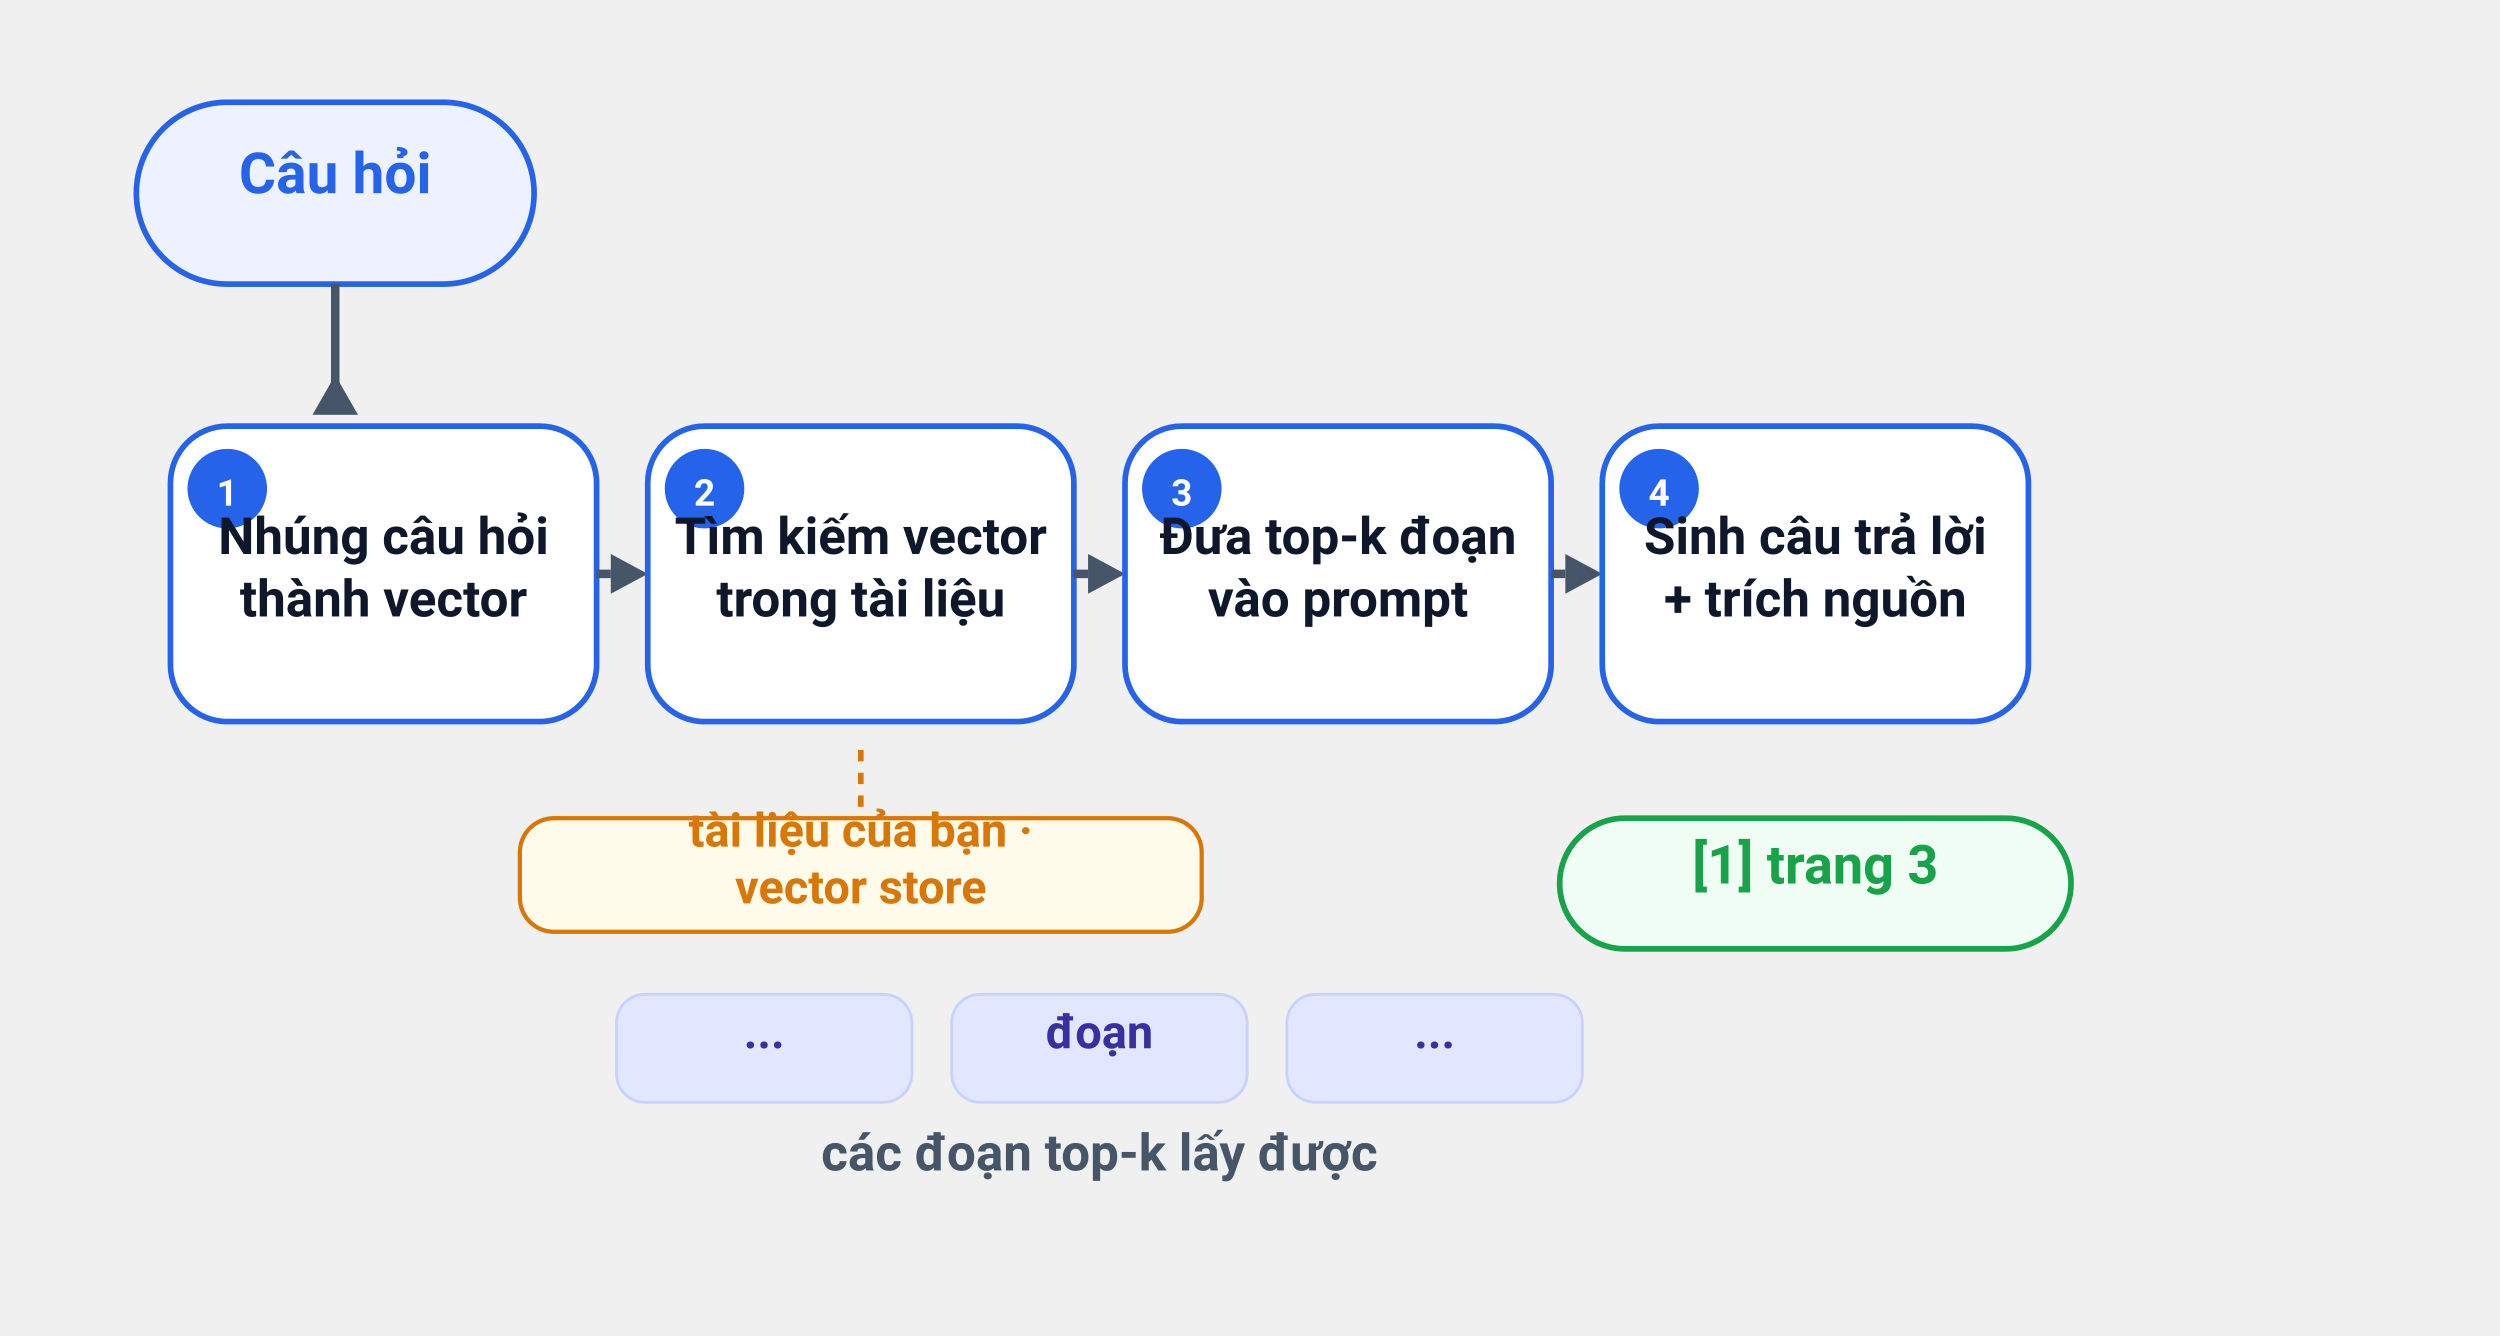
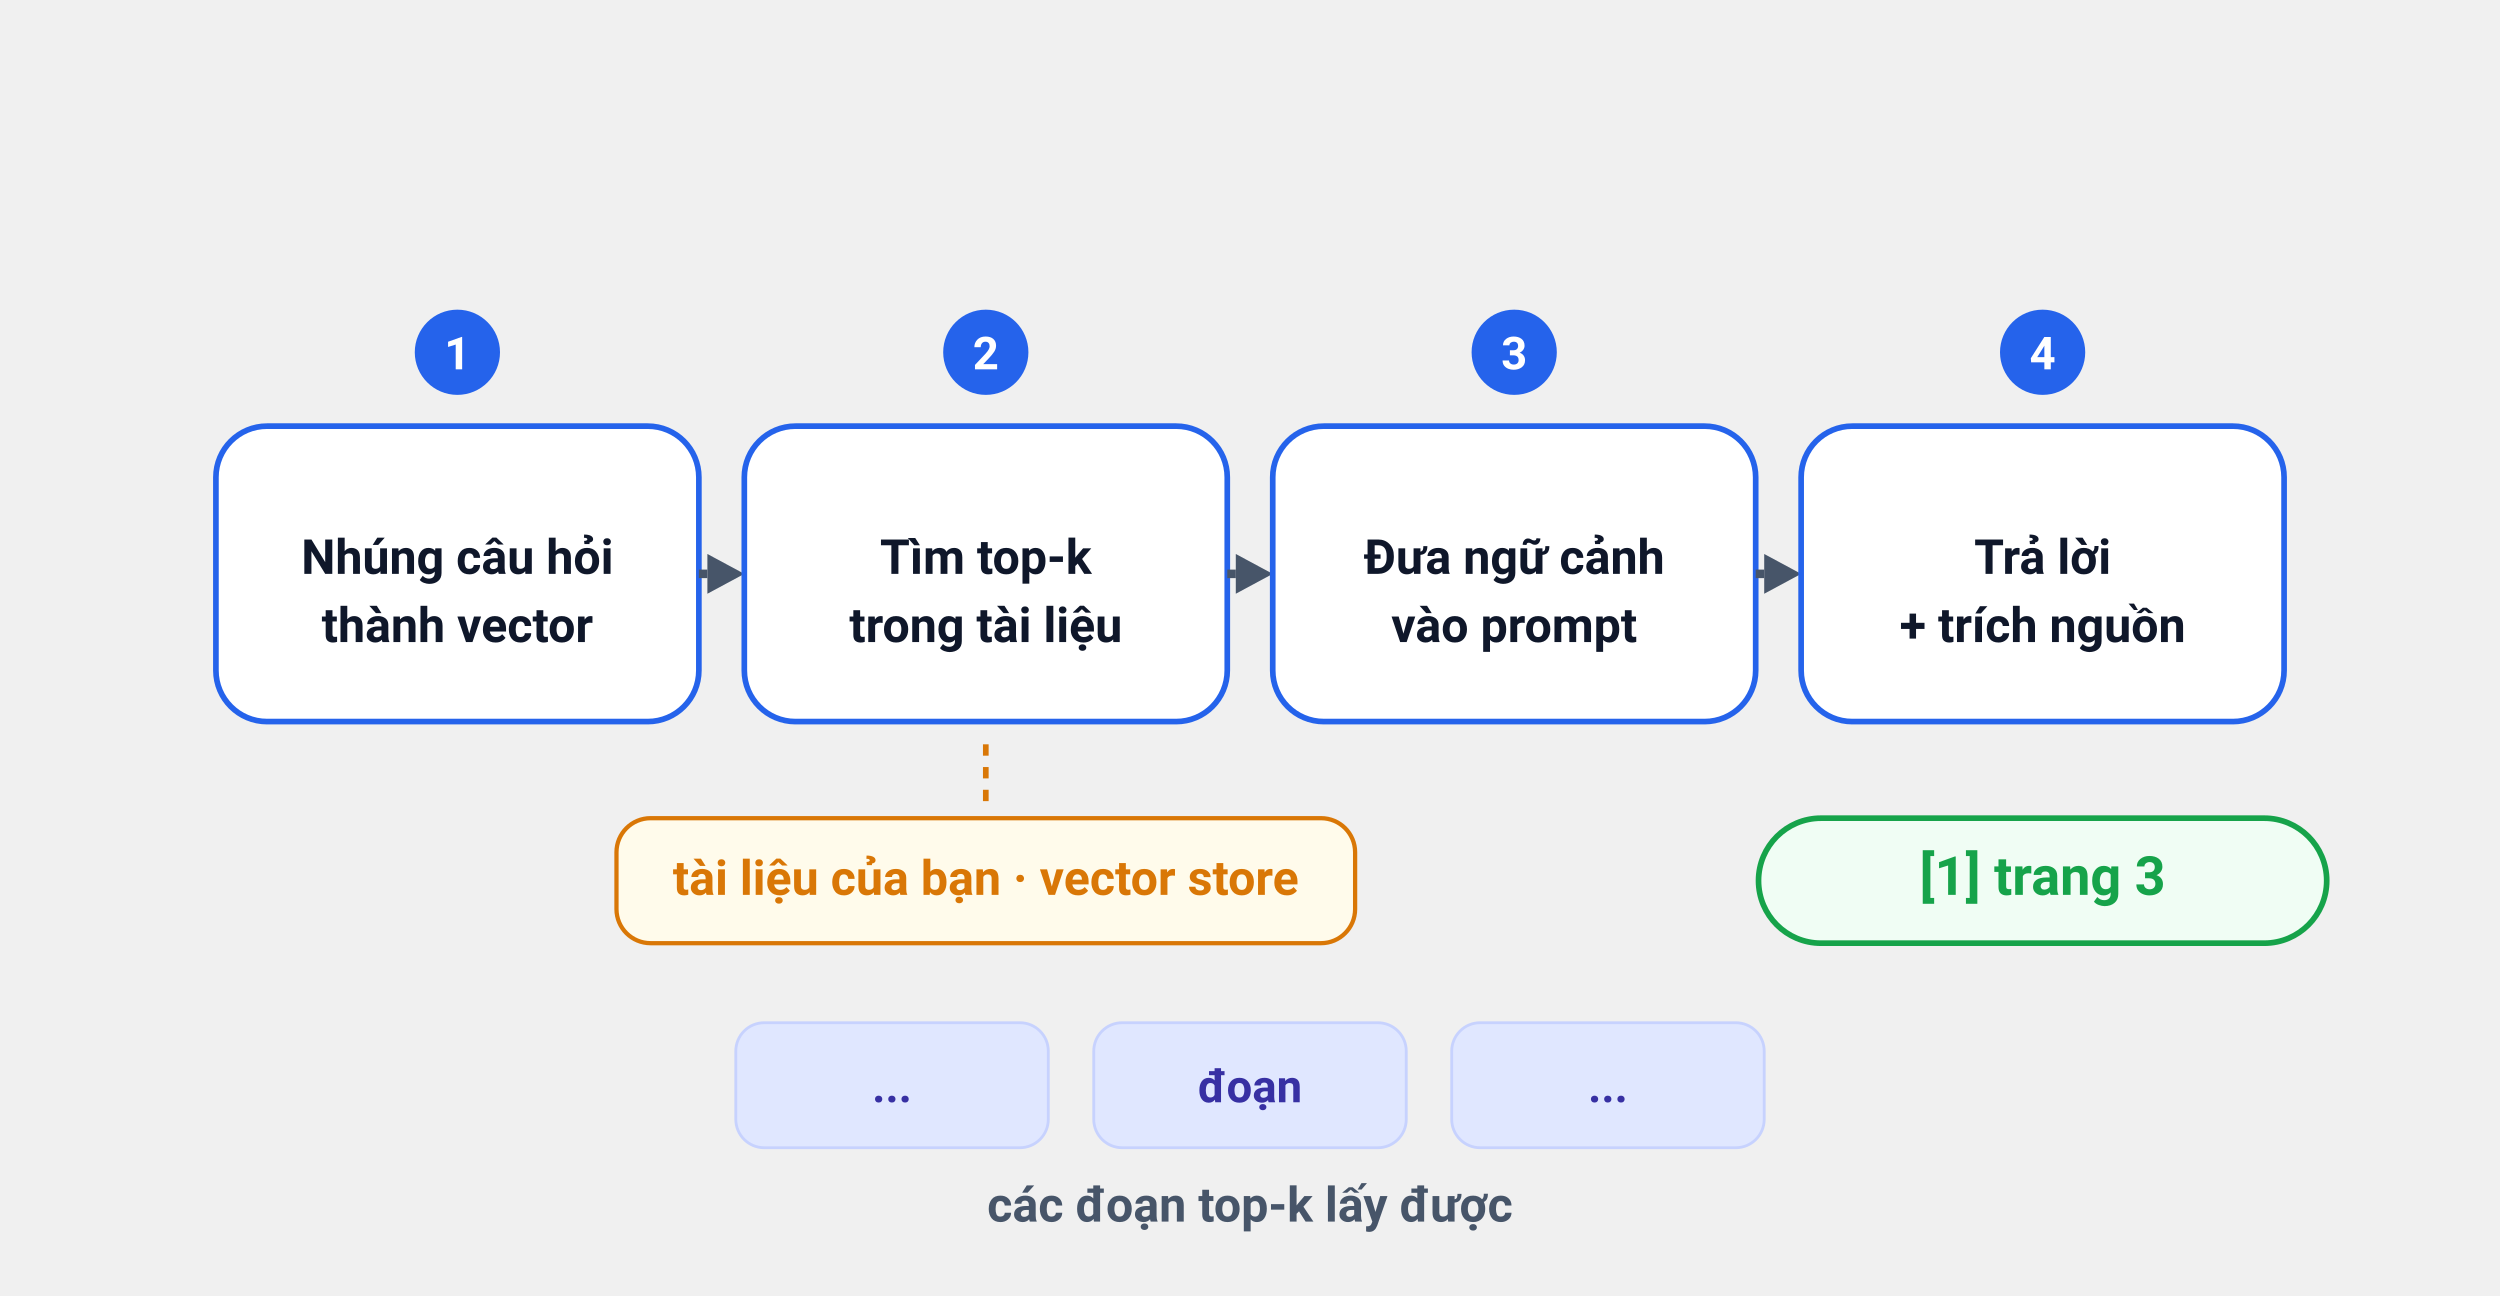
- <svg xmlns="http://www.w3.org/2000/svg" viewBox="0 0 880 470" role="img" font-family="system-ui, -apple-system, 'Segoe UI', Roboto, Arial, sans-serif">
-   <rect x="48" y="36" width="140" height="64" rx="32" fill="#eef2ff" stroke="#2563eb" stroke-width="2" />
-   <text x="118.0" y="68" text-anchor="middle" font-family="system-ui, -apple-system, 'Segoe UI', Roboto, Arial, sans-serif" font-size="20" font-weight="700" fill="#2563eb">Câu hỏi</text>
-   <path d="M 118.0 100 V 144" stroke="#475569" stroke-width="3" fill="none" />
-   <polygon points="110.0,146 126.0,146 118.0,132" fill="#475569" />
-   <rect x="60" y="150" width="150" height="104" rx="20" fill="#ffffff" stroke="#2563eb" stroke-width="2" />
-   <circle cx="80" cy="172" r="14" fill="#2563eb" />
-   <text x="80" y="178" text-anchor="middle" font-size="13" font-weight="700" fill="#ffffff">1</text>
-   <text x="135.0" y="195" text-anchor="middle" font-family="system-ui, -apple-system, 'Segoe UI', Roboto, Arial, sans-serif" font-size="18" font-weight="600" fill="#0f172a">Nhúng câu hỏi</text>
-   <text x="135.0" y="217" text-anchor="middle" font-family="system-ui, -apple-system, 'Segoe UI', Roboto, Arial, sans-serif" font-size="18" font-weight="600" fill="#0f172a">thành vector</text>
-   <line x1="210" y1="202.0" x2="215" y2="202.0" stroke="#475569" stroke-width="3" />
-   <polygon points="228,202.0 215,195.0 215,209.0" fill="#475569" />
-   <rect x="228" y="150" width="150" height="104" rx="20" fill="#ffffff" stroke="#2563eb" stroke-width="2" />
-   <circle cx="248" cy="172" r="14" fill="#2563eb" />
-   <text x="248" y="178" text-anchor="middle" font-size="13" font-weight="700" fill="#ffffff">2</text>
-   <text x="303.0" y="195" text-anchor="middle" font-family="system-ui, -apple-system, 'Segoe UI', Roboto, Arial, sans-serif" font-size="18" font-weight="600" fill="#0f172a">Tìm kiếm vector</text>
-   <text x="303.0" y="217" text-anchor="middle" font-family="system-ui, -apple-system, 'Segoe UI', Roboto, Arial, sans-serif" font-size="18" font-weight="600" fill="#0f172a">trong tài liệu</text>
-   <line x1="378" y1="202.0" x2="383" y2="202.0" stroke="#475569" stroke-width="3" />
-   <polygon points="396,202.0 383,195.0 383,209.0" fill="#475569" />
-   <rect x="396" y="150" width="150" height="104" rx="20" fill="#ffffff" stroke="#2563eb" stroke-width="2" />
-   <circle cx="416" cy="172" r="14" fill="#2563eb" />
-   <text x="416" y="178" text-anchor="middle" font-size="13" font-weight="700" fill="#ffffff">3</text>
-   <text x="471.0" y="195" text-anchor="middle" font-family="system-ui, -apple-system, 'Segoe UI', Roboto, Arial, sans-serif" font-size="18" font-weight="600" fill="#0f172a">Đưa top-k đoạn</text>
-   <text x="471.0" y="217" text-anchor="middle" font-family="system-ui, -apple-system, 'Segoe UI', Roboto, Arial, sans-serif" font-size="18" font-weight="600" fill="#0f172a">vào prompt</text>
-   <line x1="546" y1="202.0" x2="551" y2="202.0" stroke="#475569" stroke-width="3" />
-   <polygon points="564,202.0 551,195.0 551,209.0" fill="#475569" />
-   <rect x="564" y="150" width="150" height="104" rx="20" fill="#ffffff" stroke="#2563eb" stroke-width="2" />
-   <circle cx="584" cy="172" r="14" fill="#2563eb" />
-   <text x="584" y="178" text-anchor="middle" font-size="13" font-weight="700" fill="#ffffff">4</text>
-   <text x="639.0" y="195" text-anchor="middle" font-family="system-ui, -apple-system, 'Segoe UI', Roboto, Arial, sans-serif" font-size="18" font-weight="600" fill="#0f172a">Sinh câu trả lời</text>
-   <text x="639.0" y="217" text-anchor="middle" font-family="system-ui, -apple-system, 'Segoe UI', Roboto, Arial, sans-serif" font-size="18" font-weight="600" fill="#0f172a">+ trích nguồn</text>
-   <line x1="303.0" y1="264" x2="303.0" y2="284" stroke="#d97706" stroke-width="2" stroke-dasharray="4 4" />
-   <rect x="183.0" y="288" width="240" height="40" rx="12" fill="#fffbeb" stroke="#d97706" stroke-width="1.5" />
-   <text x="303.0" y="298" text-anchor="middle" font-family="system-ui, -apple-system, 'Segoe UI', Roboto, Arial, sans-serif" font-size="16.5" font-weight="600" fill="#d97706">tài liệu của bạn ·</text>
-   <text x="303.0" y="318" text-anchor="middle" font-family="system-ui, -apple-system, 'Segoe UI', Roboto, Arial, sans-serif" font-size="16.5" font-weight="600" fill="#d97706">vector store</text>
-   <rect x="217.0" y="350" width="104" height="38" rx="10" fill="#e0e7ff" stroke="#c7d2fe" stroke-width="1" />
-   <text x="269.0" y="369" text-anchor="middle" font-family="system-ui, -apple-system, 'Segoe UI', Roboto, Arial, sans-serif" font-size="16.5" font-weight="700" fill="#3730a3">...</text>
-   <rect x="335.0" y="350" width="104" height="38" rx="10" fill="#e0e7ff" stroke="#c7d2fe" stroke-width="1" />
-   <text x="387.0" y="369" text-anchor="middle" font-family="system-ui, -apple-system, 'Segoe UI', Roboto, Arial, sans-serif" font-size="16.5" font-weight="700" fill="#3730a3">đoạn</text>
-   <rect x="453.0" y="350" width="104" height="38" rx="10" fill="#e0e7ff" stroke="#c7d2fe" stroke-width="1" />
-   <text x="505.0" y="369" text-anchor="middle" font-family="system-ui, -apple-system, 'Segoe UI', Roboto, Arial, sans-serif" font-size="16.5" font-weight="700" fill="#3730a3">...</text>
-   <text x="387.0" y="412" text-anchor="middle" font-family="system-ui, -apple-system, 'Segoe UI', Roboto, Arial, sans-serif" font-size="18" font-weight="600" fill="#475569">các đoạn top-k lấy được</text>
-   <rect x="549.0" y="288" width="180" height="46" rx="23" fill="#f0fdf4" stroke="#16a34a" stroke-width="2" />
-   <text x="639.0" y="311" text-anchor="middle" font-family="system-ui, -apple-system, 'Segoe UI', Roboto, Arial, sans-serif" font-size="19" font-weight="700" fill="#16a34a">[1] trang 3</text>
+ <svg xmlns="http://www.w3.org/2000/svg" viewBox="0 0 880 456" role="img" font-family="system-ui, -apple-system, 'Segoe UI', Roboto, Arial, sans-serif">
+   <rect x="76" y="150" width="170" height="104" rx="18" fill="#ffffff" stroke="#2563eb" stroke-width="2" />
+   <circle cx="161" cy="124" r="15" fill="#2563eb" />
+   <text x="161" y="130" text-anchor="middle" font-family="system-ui, -apple-system, 'Segoe UI', Roboto, Arial, sans-serif" font-size="16" font-weight="700" fill="#ffffff">1</text>
+   <text x="161" y="202" text-anchor="middle" font-family="system-ui, -apple-system, 'Segoe UI', Roboto, Arial, sans-serif" font-size="17" font-weight="600" fill="#0f172a">Nhúng câu hỏi</text>
+   <text x="161" y="226" text-anchor="middle" font-family="system-ui, -apple-system, 'Segoe UI', Roboto, Arial, sans-serif" font-size="17" font-weight="600" fill="#0f172a">thành vector</text>
+   <line x1="246" y1="202" x2="249" y2="202" stroke="#475569" stroke-width="3" />
+   <polygon points="262,202 249,195 249,209" fill="#475569" />
+   <rect x="262" y="150" width="170" height="104" rx="18" fill="#ffffff" stroke="#2563eb" stroke-width="2" />
+   <circle cx="347" cy="124" r="15" fill="#2563eb" />
+   <text x="347" y="130" text-anchor="middle" font-family="system-ui, -apple-system, 'Segoe UI', Roboto, Arial, sans-serif" font-size="16" font-weight="700" fill="#ffffff">2</text>
+   <text x="347" y="202" text-anchor="middle" font-family="system-ui, -apple-system, 'Segoe UI', Roboto, Arial, sans-serif" font-size="17" font-weight="600" fill="#0f172a">Tìm top-k</text>
+   <text x="347" y="226" text-anchor="middle" font-family="system-ui, -apple-system, 'Segoe UI', Roboto, Arial, sans-serif" font-size="17" font-weight="600" fill="#0f172a">trong tài liệu</text>
+   <line x1="432" y1="202" x2="435" y2="202" stroke="#475569" stroke-width="3" />
+   <polygon points="448,202 435,195 435,209" fill="#475569" />
+   <rect x="448" y="150" width="170" height="104" rx="18" fill="#ffffff" stroke="#2563eb" stroke-width="2" />
+   <circle cx="533" cy="124" r="15" fill="#2563eb" />
+   <text x="533" y="130" text-anchor="middle" font-family="system-ui, -apple-system, 'Segoe UI', Roboto, Arial, sans-serif" font-size="16" font-weight="700" fill="#ffffff">3</text>
+   <text x="533" y="202" text-anchor="middle" font-family="system-ui, -apple-system, 'Segoe UI', Roboto, Arial, sans-serif" font-size="17" font-weight="600" fill="#0f172a">Đưa ngữ cảnh</text>
+   <text x="533" y="226" text-anchor="middle" font-family="system-ui, -apple-system, 'Segoe UI', Roboto, Arial, sans-serif" font-size="17" font-weight="600" fill="#0f172a">vào prompt</text>
+   <line x1="618" y1="202" x2="621" y2="202" stroke="#475569" stroke-width="3" />
+   <polygon points="634,202 621,195 621,209" fill="#475569" />
+   <rect x="634" y="150" width="170" height="104" rx="18" fill="#ffffff" stroke="#2563eb" stroke-width="2" />
+   <circle cx="719" cy="124" r="15" fill="#2563eb" />
+   <text x="719" y="130" text-anchor="middle" font-family="system-ui, -apple-system, 'Segoe UI', Roboto, Arial, sans-serif" font-size="16" font-weight="700" fill="#ffffff">4</text>
+   <text x="719" y="202" text-anchor="middle" font-family="system-ui, -apple-system, 'Segoe UI', Roboto, Arial, sans-serif" font-size="17" font-weight="600" fill="#0f172a">Trả lời</text>
+   <text x="719" y="226" text-anchor="middle" font-family="system-ui, -apple-system, 'Segoe UI', Roboto, Arial, sans-serif" font-size="17" font-weight="600" fill="#0f172a">+ trích nguồn</text>
+   <line x1="347" y1="262" x2="347" y2="284" stroke="#d97706" stroke-width="2" stroke-dasharray="4 4" />
+   <rect x="217" y="288" width="260" height="44" rx="12" fill="#fffbeb" stroke="#d97706" stroke-width="1.5" />
+   <text x="347" y="315" text-anchor="middle" font-family="system-ui, -apple-system, 'Segoe UI', Roboto, Arial, sans-serif" font-size="17" font-weight="600" fill="#d97706">tài liệu của bạn · vector store</text>
+   <rect x="619" y="288" width="200" height="44" rx="22" fill="#f0fdf4" stroke="#16a34a" stroke-width="2" />
+   <text x="719" y="315" text-anchor="middle" font-family="system-ui, -apple-system, 'Segoe UI', Roboto, Arial, sans-serif" font-size="19" font-weight="700" fill="#16a34a">[1] trang 3</text>
+   <rect x="259" y="360" width="110" height="44" rx="10" fill="#e0e7ff" stroke="#c7d2fe" stroke-width="1" />
+   <text x="314" y="388" text-anchor="middle" font-family="system-ui, -apple-system, 'Segoe UI', Roboto, Arial, sans-serif" font-size="16" font-weight="600" fill="#3730a3">...</text>
+   <rect x="385" y="360" width="110" height="44" rx="10" fill="#e0e7ff" stroke="#c7d2fe" stroke-width="1" />
+   <text x="440" y="388" text-anchor="middle" font-family="system-ui, -apple-system, 'Segoe UI', Roboto, Arial, sans-serif" font-size="16" font-weight="600" fill="#3730a3">đoạn</text>
+   <rect x="511" y="360" width="110" height="44" rx="10" fill="#e0e7ff" stroke="#c7d2fe" stroke-width="1" />
+   <text x="566" y="388" text-anchor="middle" font-family="system-ui, -apple-system, 'Segoe UI', Roboto, Arial, sans-serif" font-size="16" font-weight="600" fill="#3730a3">...</text>
+   <text x="440" y="430" text-anchor="middle" font-family="system-ui, -apple-system, 'Segoe UI', Roboto, Arial, sans-serif" font-size="17" font-weight="600" fill="#475569">các đoạn top-k lấy được</text>
</svg>
